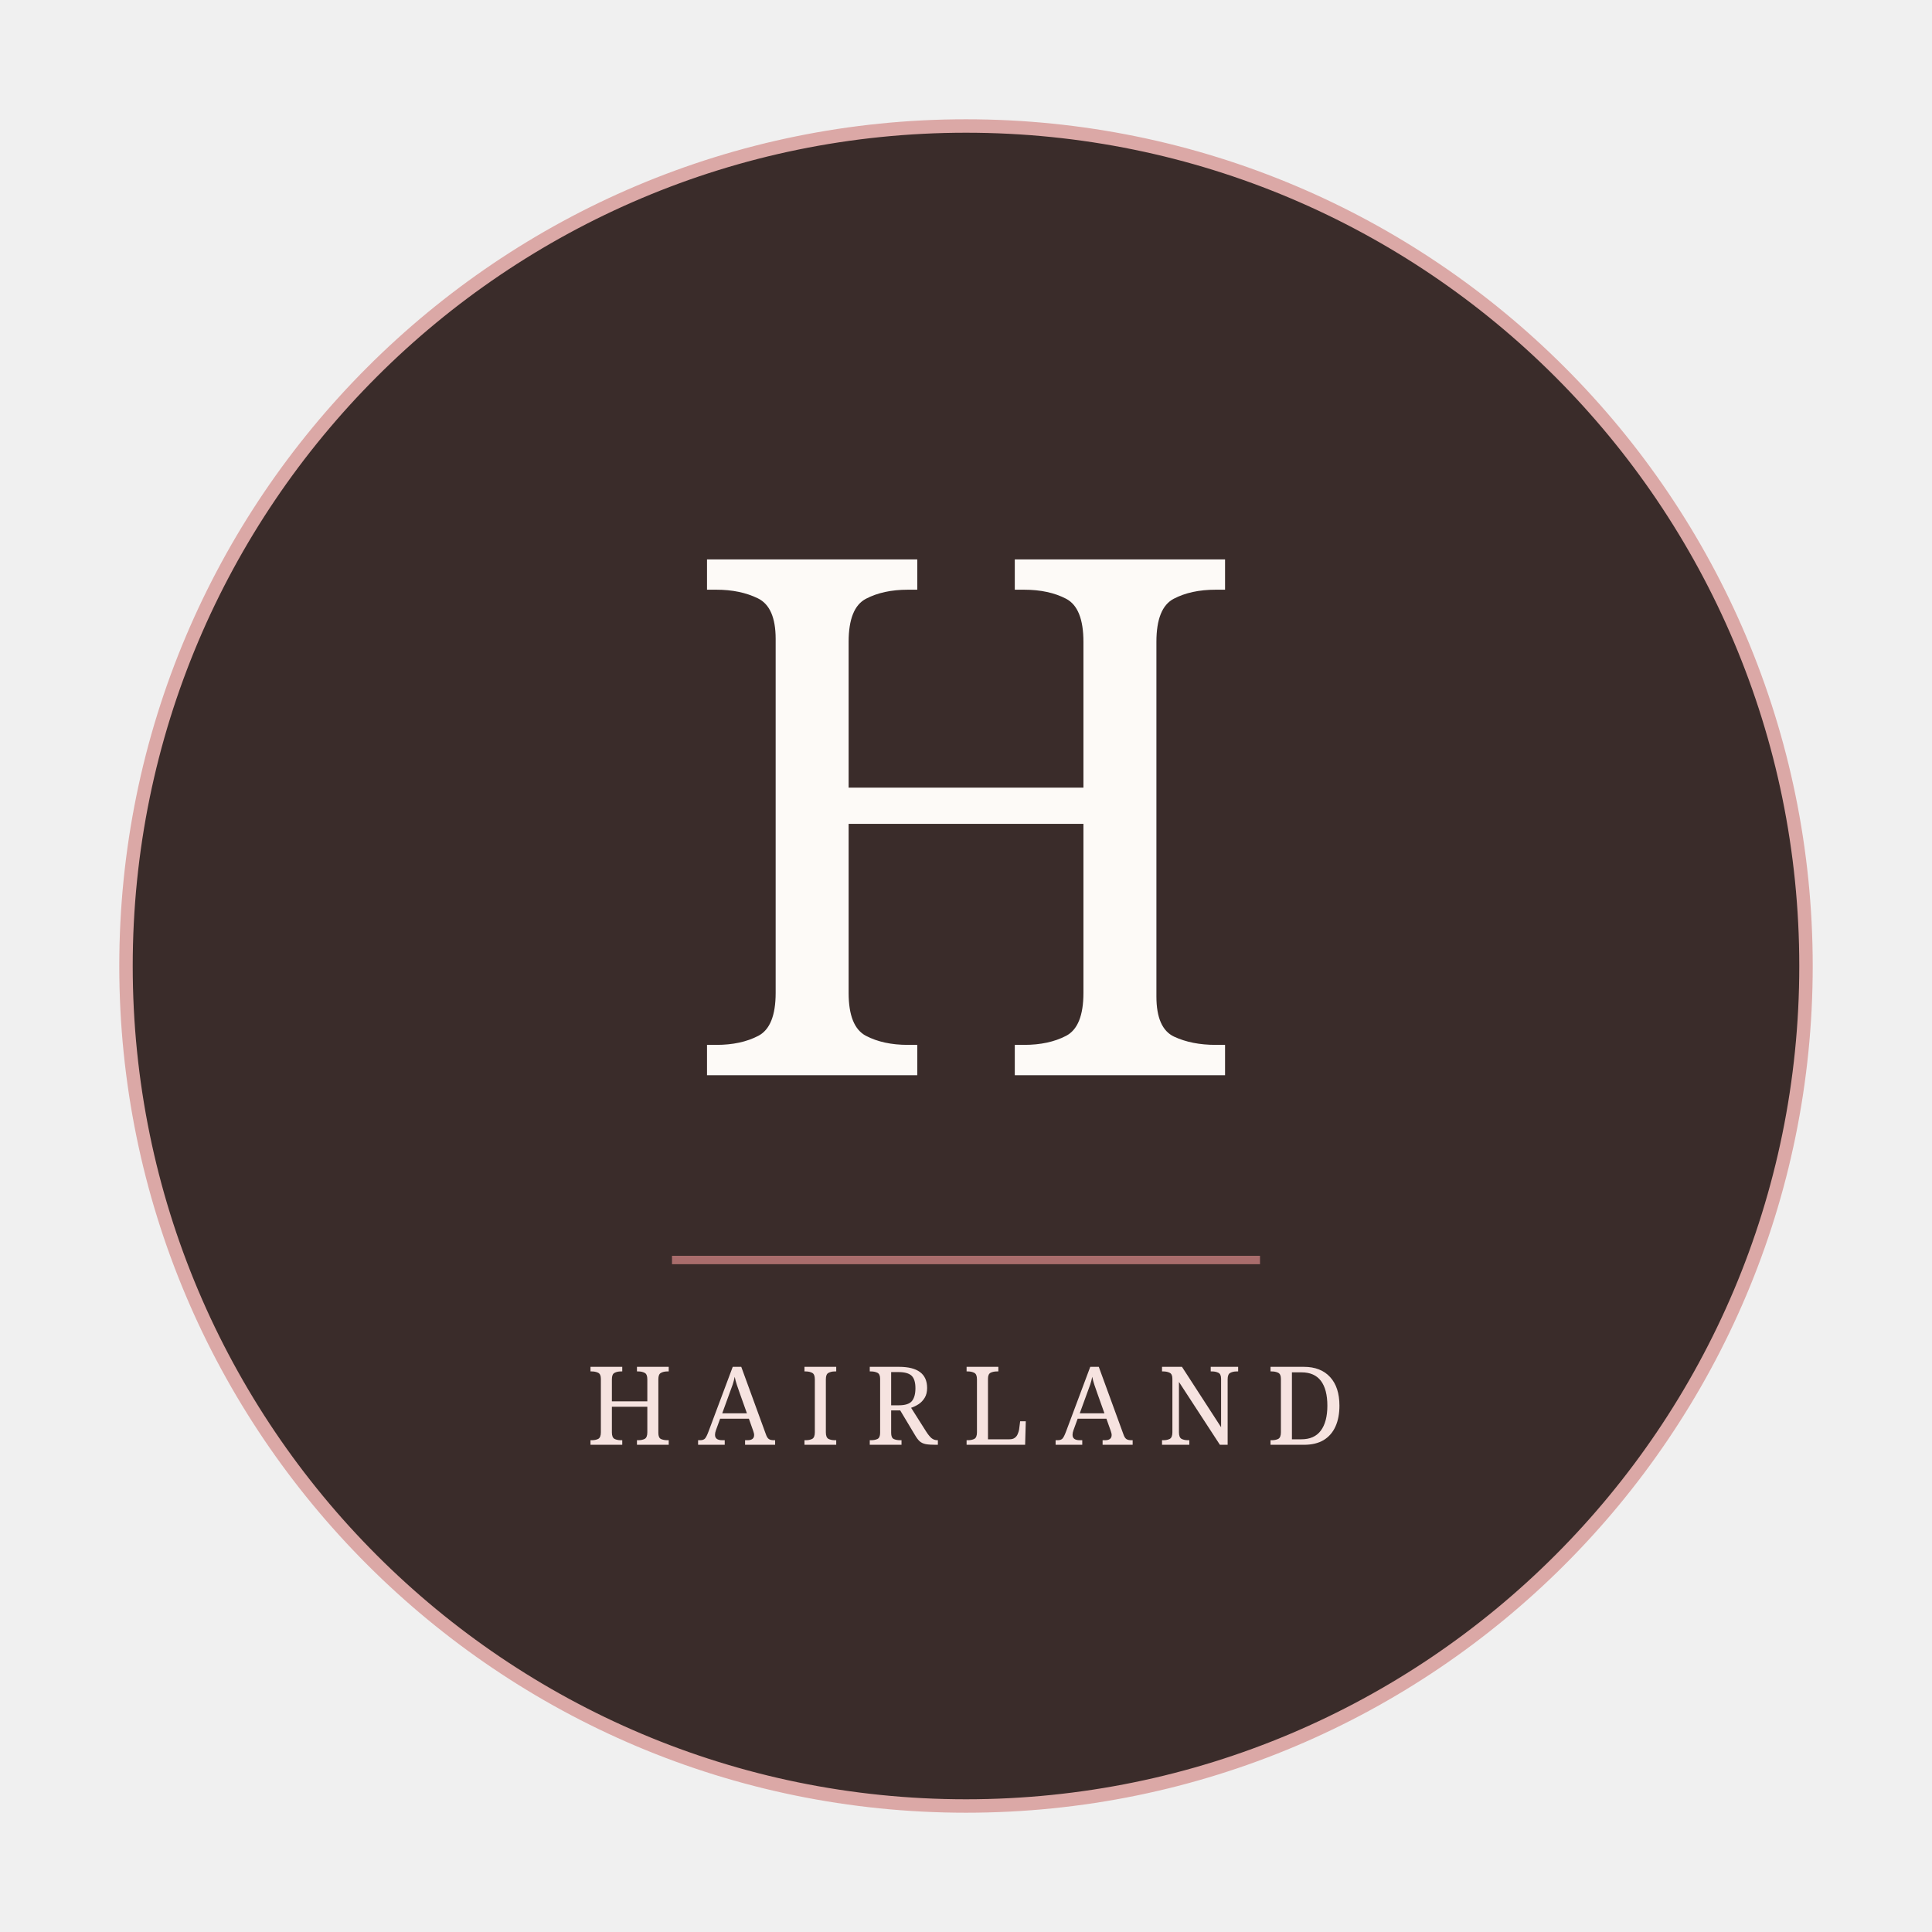
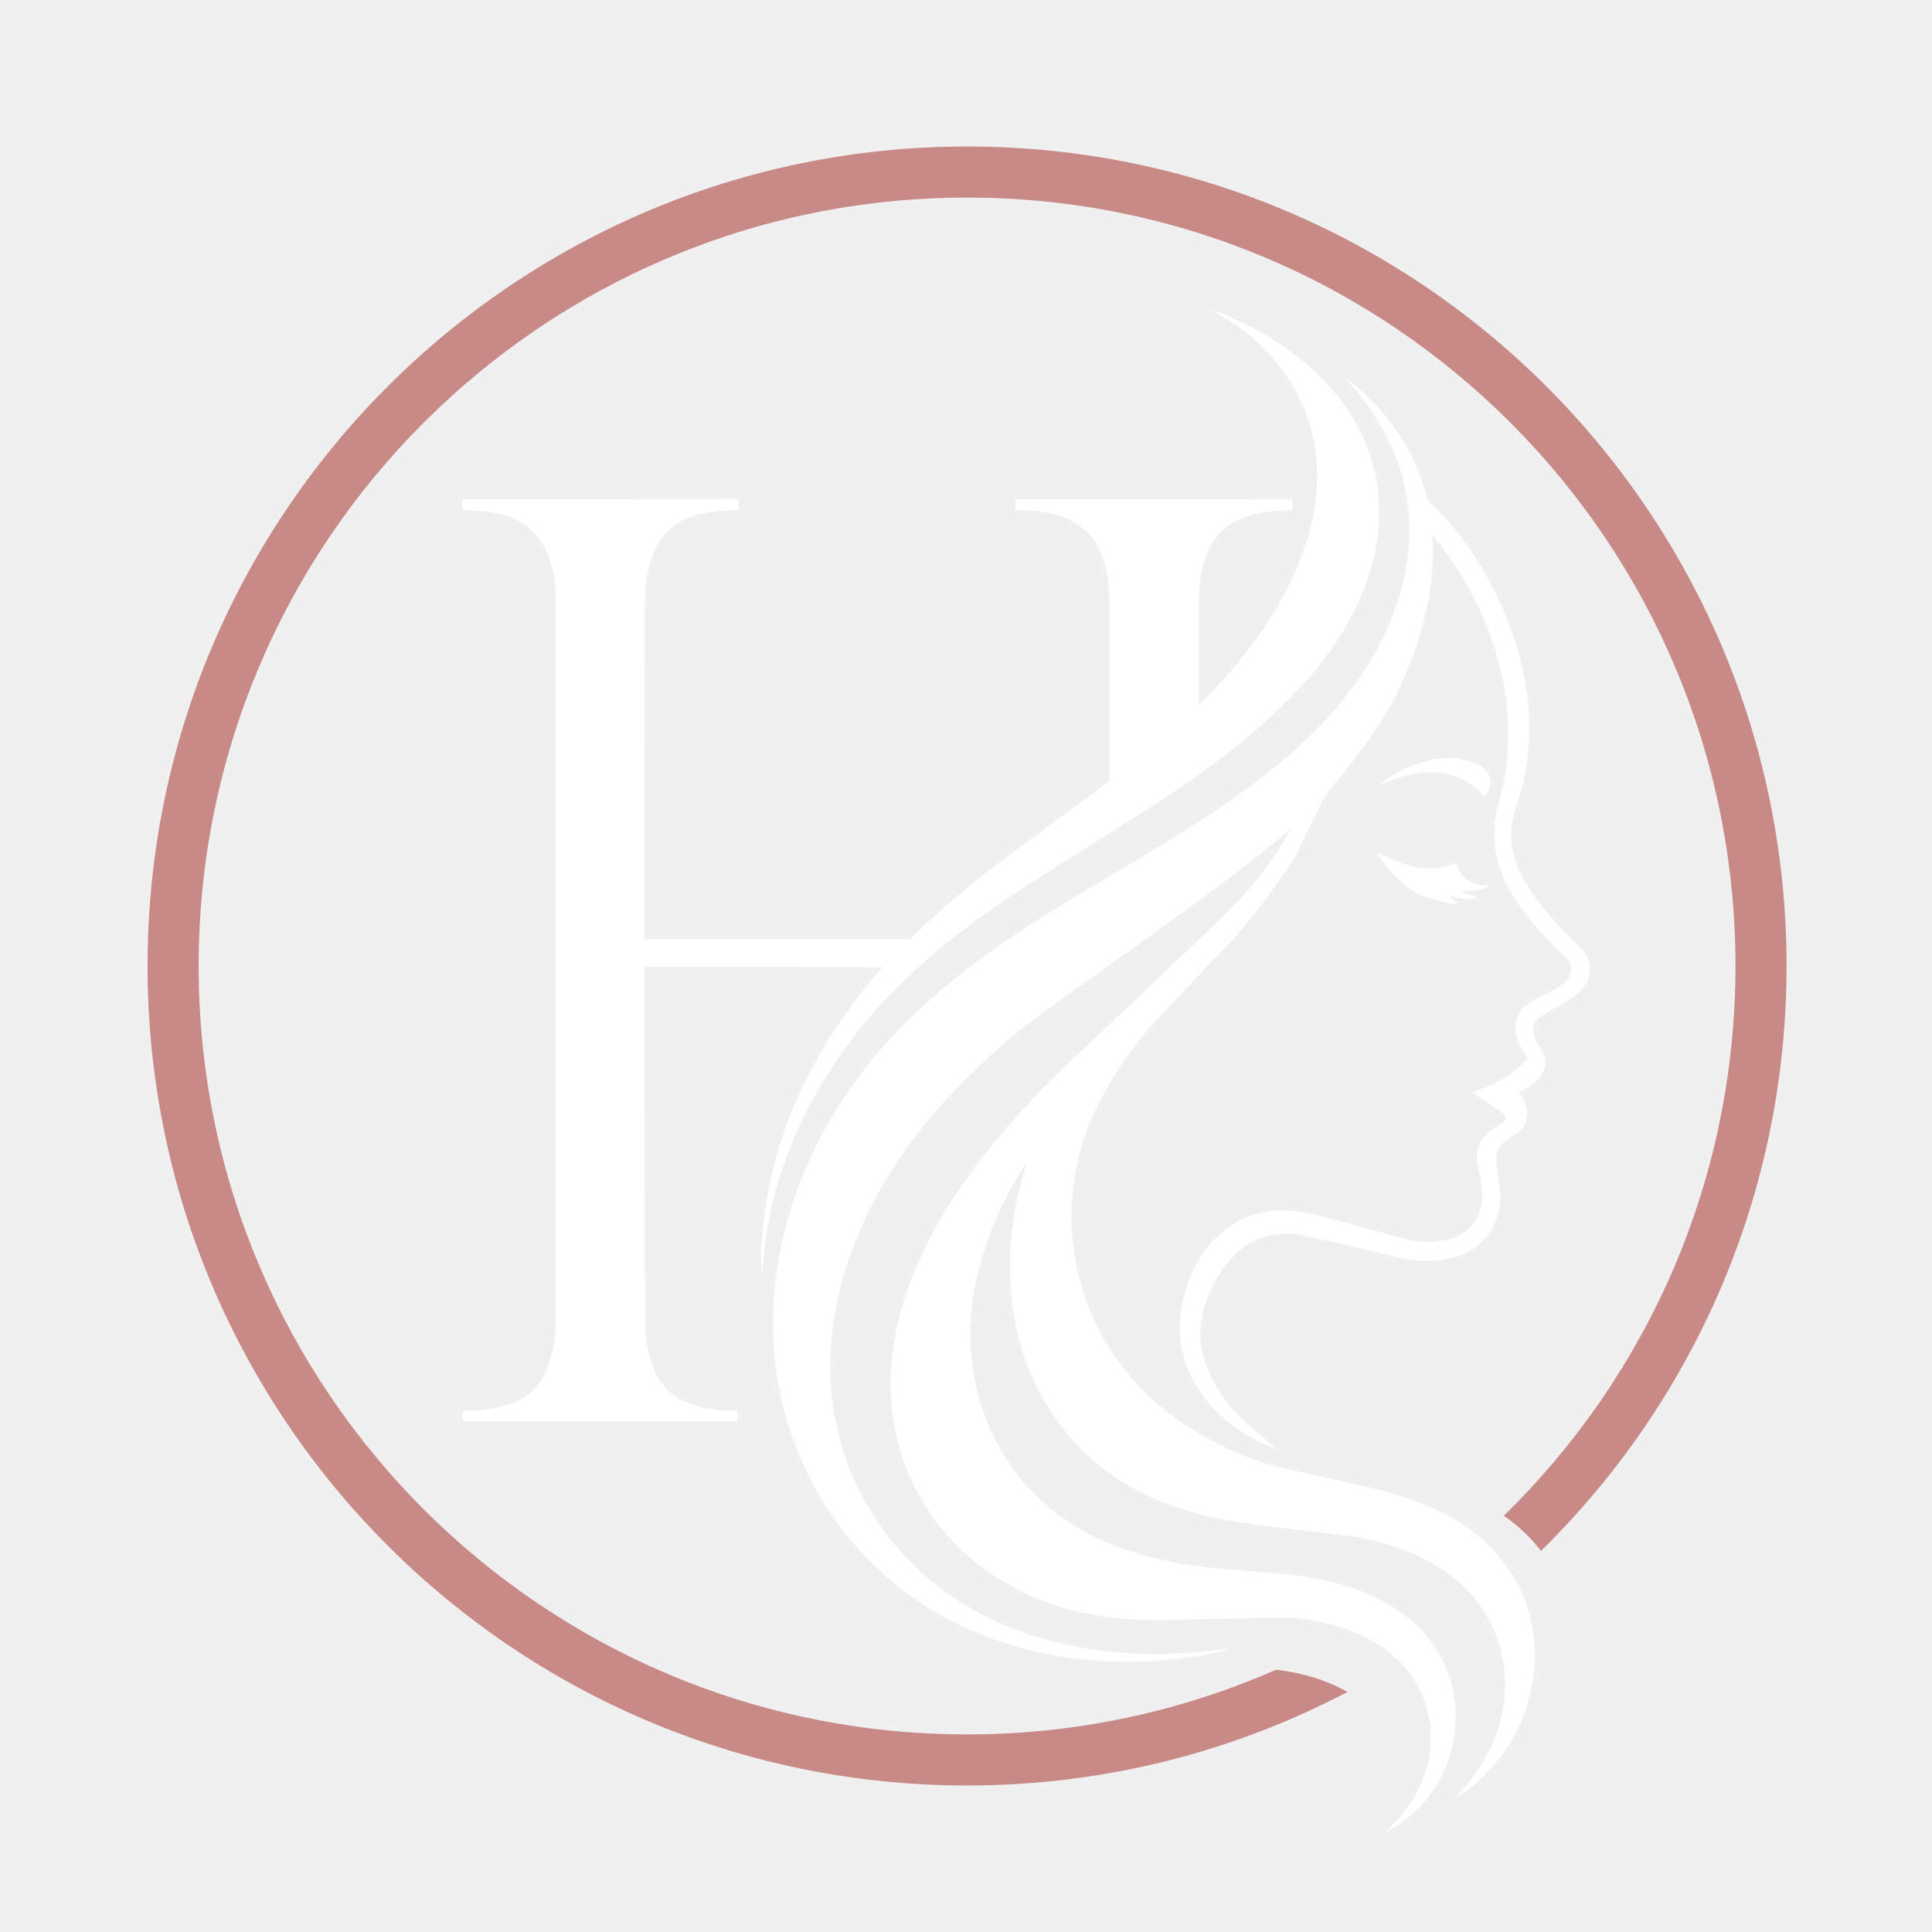
- <svg xmlns="http://www.w3.org/2000/svg" width="400" height="400" viewBox="0 0 230 230">
-   <circle cx="115" cy="115" r="100" fill="#3a2c2a" stroke="#dba8a6" stroke-width="1.6" />
-   <text x="115" y="128" font-family="Marcellus, Georgia, serif" font-size="86" fill="#fdfaf7" text-anchor="middle">H</text>
-   <line x1="80" y1="150" x2="150" y2="150" stroke="#a96d6c" stroke-width="1" />
-   <text x="115" y="172" font-family="Marcellus, Georgia, serif" font-size="13" letter-spacing="3" fill="#f6e3e0" text-anchor="middle">HAIRLAND</text>
+ <svg xmlns="http://www.w3.org/2000/svg" viewBox="130 41.66 527.52 527.52" preserveAspectRatio="xMidYMid meet" role="img" aria-label="HAIRLAND symbol logo">
+   <g id="logo-symbol-artwork" fill="#FFFFFF">
+     <path d="M478.63,437.29c-15.37-5.28-27.57-18.97-26.39-35.19,1.22-16.71,13.1-31.71,30.75-29.82,4.73.5,9.04,1.8,13.65,3.04l17.1,4.62c3.76,1.02,7.55.99,11.35.23,5.73-1.15,9.55-5.79,9.59-11.74.02-2.8-.5-5.63-1.11-8.34-2.11-9.41,7.26-11.05,7.5-12.67.08-.56-.19-1.44-.75-1.83l-8.39-5.81c6.15-1.6,10.97-4.65,15.3-9.04-2.09-2.87-3.6-5.9-3.38-9.39.53-8.11,14.84-8.33,15.15-14.77.07-1.37-.67-2.74-1.79-3.79-5.46-5.15-10.29-10.59-14.33-16.88-4.81-7.51-6.1-16.73-3.62-25.3,7.3-25.23-1.6-52.86-18.14-72.97.82,14.43-2.6,27.65-8.38,40.5-4.87,10.84-12.01,19.77-19.43,28.93-1.19,1.47-2.2,3.07-3.01,4.78l-5.63,11.81c-.42.88-.9,1.74-1.44,2.56-5.49,8.33-11.15,16.11-18.05,23.42l-18.34,19.41c-6.69,7.08-12.08,14.76-16.48,23.2-16.39,31.39-6.26,69.38,23.45,88.55,8.22,5.31,17.05,9.57,26.84,11.77l22,4.93c16.43,3.68,31.94,10.05,40.74,24.94,12.1,20.46,4.09,47.89-16.11,60.23,6.76-7.15,11.6-15.15,13.16-24.71,2.42-14.81-3.64-28.83-16.03-37.33-7.22-4.96-15.43-7.74-24.18-9.37l-23.14-2.76c-11.56-1.38-22.36-3.31-33.17-8.19-18.84-8.52-32.09-25.73-36.4-45.95-3.24-15.21-1.91-30.29,2.87-45.36-6.08,9.11-10.46,18.86-13.2,29.44-8.05,31.07,5.82,62.7,35.93,74.75,9.36,3.75,18.85,5.78,28.96,6.67l19.13,1.68c15.11,1.33,32.17,6.99,40.62,19.91,11.29,17.25,4.99,41.41-13.75,50.54,8.12-7.32,13.1-16.63,12.57-27.56-.47-9.86-5.75-18.07-13.89-23.52-7.67-4.83-16.34-7.06-25.54-7.63l-21.27.44c-10.12.21-19.91.77-29.9-.9-8.83-1.47-16.95-4.08-24.69-8.46-25.06-14.2-36.62-41.47-30.64-69.51,4.79-22.5,18.32-42.23,33.56-59.13,9.68-10.72,20.15-19.97,30.6-29.93l24.9-23.75c7.41-7.06,13.61-14.92,18.67-24.12-11.62,9.89-23.2,18.38-35.36,27.08l-31.68,22.67c-9.69,6.93-18.14,14.7-26.3,23.4-19.12,20.4-33.41,48.15-32.37,76.41,1.07,29.08,18.3,54.46,44.63,66.65,12.76,5.91,26.34,8.58,40.5,9.13,8.58.33,16.36-.68,25.01-1.49-44.51,11.1-92.47-3.09-114.85-44.82-20.4-38.04-10.74-83.37,16.11-115.98,30.83-37.43,75.67-51.53,111.13-80.86,17.28-14.29,31.4-32.52,34.91-55.06,2.98-19.12-4.15-36.89-17.49-50.79,11.14,8.23,20.2,20.38,23.07,34.07,7.58,6.83,13.25,14.9,17.93,23.98,9.21,17.86,13.27,39.71,6.49,58.9-2.43,6.89-2.05,13.56,1.57,20.06,3.9,7,9.23,12.9,15.11,18.41,1.95,1.83,3.28,3.99,3.29,6.46.06,9.15-14.26,11.05-15.34,15.33-1.15,4.57,3.75,7.15,3.18,10.78-.59,3.78-3.76,6.24-7.29,7.5,1.74,2.49,2.68,4.8,2.09,7.55-1.26,5.87-9.04,4.34-8.18,11.92l1.06,9.26c0,8.07-5.11,14.67-12.95,16.57-4.77,1.15-9.66,1.21-14.49.05l-17.14-4.12-11.23-2.33c-6.19-.65-12.09,1.01-16.55,5.46-4.03,4.03-7.06,9.37-8.67,15.02-2.46,8.66.33,16.96,5.47,24.23,1.86,2.63,4.06,4.99,6.5,7.08l8.01,6.88Z" />
+     <path d="M281.72,205.15c0-10.9-4.07-20.34-14.79-23.05-3.52-.89-6.97-.99-10.54-1.23-.15-.96-.19-1.69,0-2.93l75.11-.05c.34,1.19.24,2.07.01,3.08-10.53-.02-20.01,2.41-23.49,12.79-1.3,3.89-1.95,7.86-1.95,12.28l-.06,92.05h72.54c7.39-7.42,14.95-13.71,23.12-20.05l31.27-23.09-.05-50.46c0-5.48-1.2-10.49-3.99-15.08-4.96-7.12-12.99-8.48-21.56-8.45-.14-.99-.18-1.84.04-3l75.3-.06c.41,1.17.32,2.1,0,3.08-10.04.13-18.67,1.93-22.88,11.37-1.66,3.72-2.42,7.8-2.42,12.06l-.05,29.71c19.48-18.74,37.7-47.43,30.82-74.52-3.74-14.73-13.9-26.26-27.32-33.15,3.74.62,6.57,2.74,9.95,4.02,8.91,4.63,16.82,10.37,23.35,18.04,17.11,20.12,15.46,45.15,1.71,66.93-11.78,18.66-33.3,34.94-52.02,46.8l-31.68,20.08c-17.73,11.24-35.03,24.52-47.99,41.04-14.85,18.92-24.81,41.58-25.94,65.89-.64-3.16-.5-6.37-.1-9.7.83-11.43,3.31-22.15,7.46-32.89,5.94-15.12,14.45-28.31,25.33-40.9l-64.88-.11.06,96.88c0,4.4.77,8.25,2.14,12.15,3.45,9.76,12.77,12.22,23.06,12.16.19.81.21,1.62.1,2.89h-74.82c-.4-1.07-.32-1.87-.07-2.89,10.38.05,20.01-2.35,23.26-12.43,1.16-3.61,1.95-7.03,1.95-11.07v-198.18Z" />
+     <path d="M515.11,284.36c-4.16-3.02-6.92-5.93-9.11-10.03,6.72,3.62,14.33,6.17,21.47,3.03,1.48,4.05,4.88,6.73,9.42,5.9-2.43,2.01-5.07,1.61-7.8,1.57,1.16,1.43,2.79.99,4.81,2.07-2.87.59-5.43.27-8.14-.8.43,1.14,1.43,1.77,2.86,1.89-1.77.74-3.01.22-4.61-.13-.36-.08-.73-.15-1.09-.25l-2.94-.76c-2.05-.53-3.61-1.57-4.87-2.49Z" />
+     <path d="M535.3,259.18c-7.65-8.75-18.17-7.92-28.85-3.04,4.39-3.84,9.64-5.98,15.22-7.18,6.02-1.2,14.17.81,15.09,5.11.36,1.7.04,3.24-1.46,5.11Z" />
+   </g>
+   <path id="logo-circle" d="M394.05,81.66c-123.58,0-223.76,100.18-223.76,223.76s100.18,223.76,223.76,223.76c37.5,0,72.84-9.24,103.89-25.55-6.01-3.36-12.58-5.25-19.5-6.08-7.49,3.3-15.22,6.17-23.14,8.58-1.88.57-3.77,1.13-5.67,1.65-17.7,4.85-36.34,7.45-55.58,7.45-115.87,0-209.81-93.93-209.81-209.81s93.93-209.81,209.81-209.81,209.81,93.93,209.81,209.81c0,58.84-24.23,112-63.24,150.1,3.79,2.64,7.21,5.8,10.12,9.62,41.39-40.61,67.07-97.16,67.07-159.72,0-123.58-100.18-223.76-223.76-223.76Z" fill="#C88A87" />
</svg>
